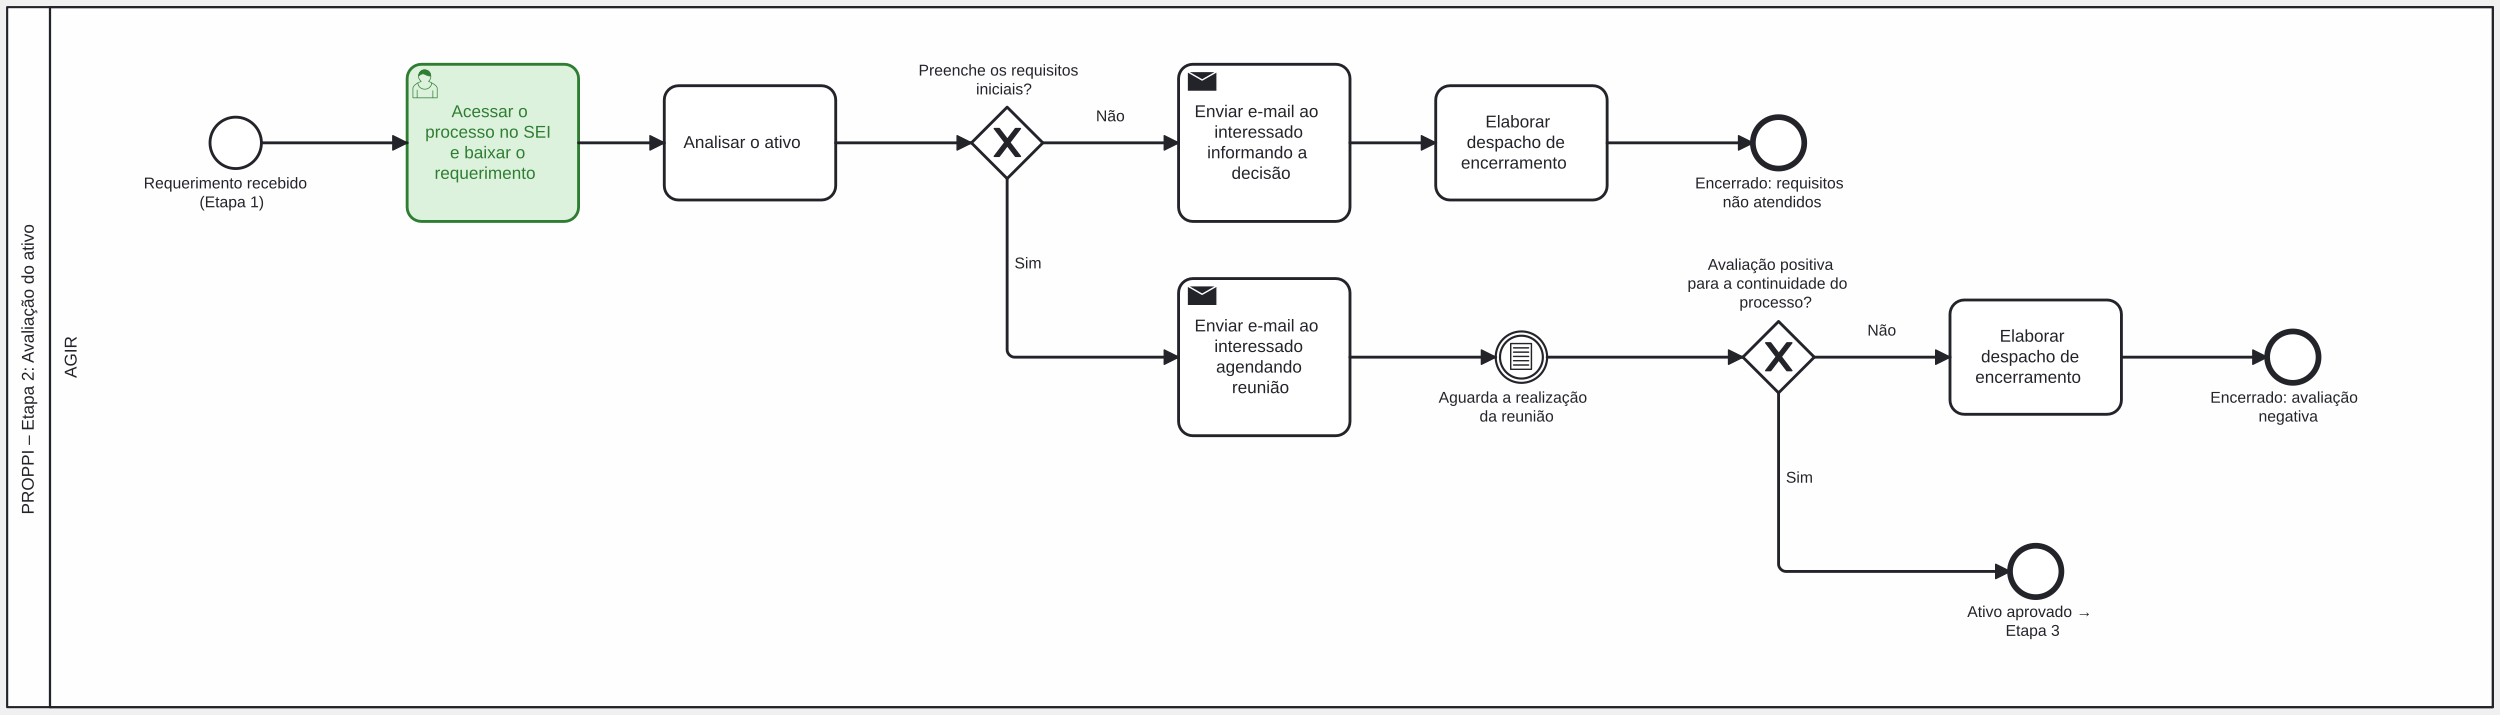
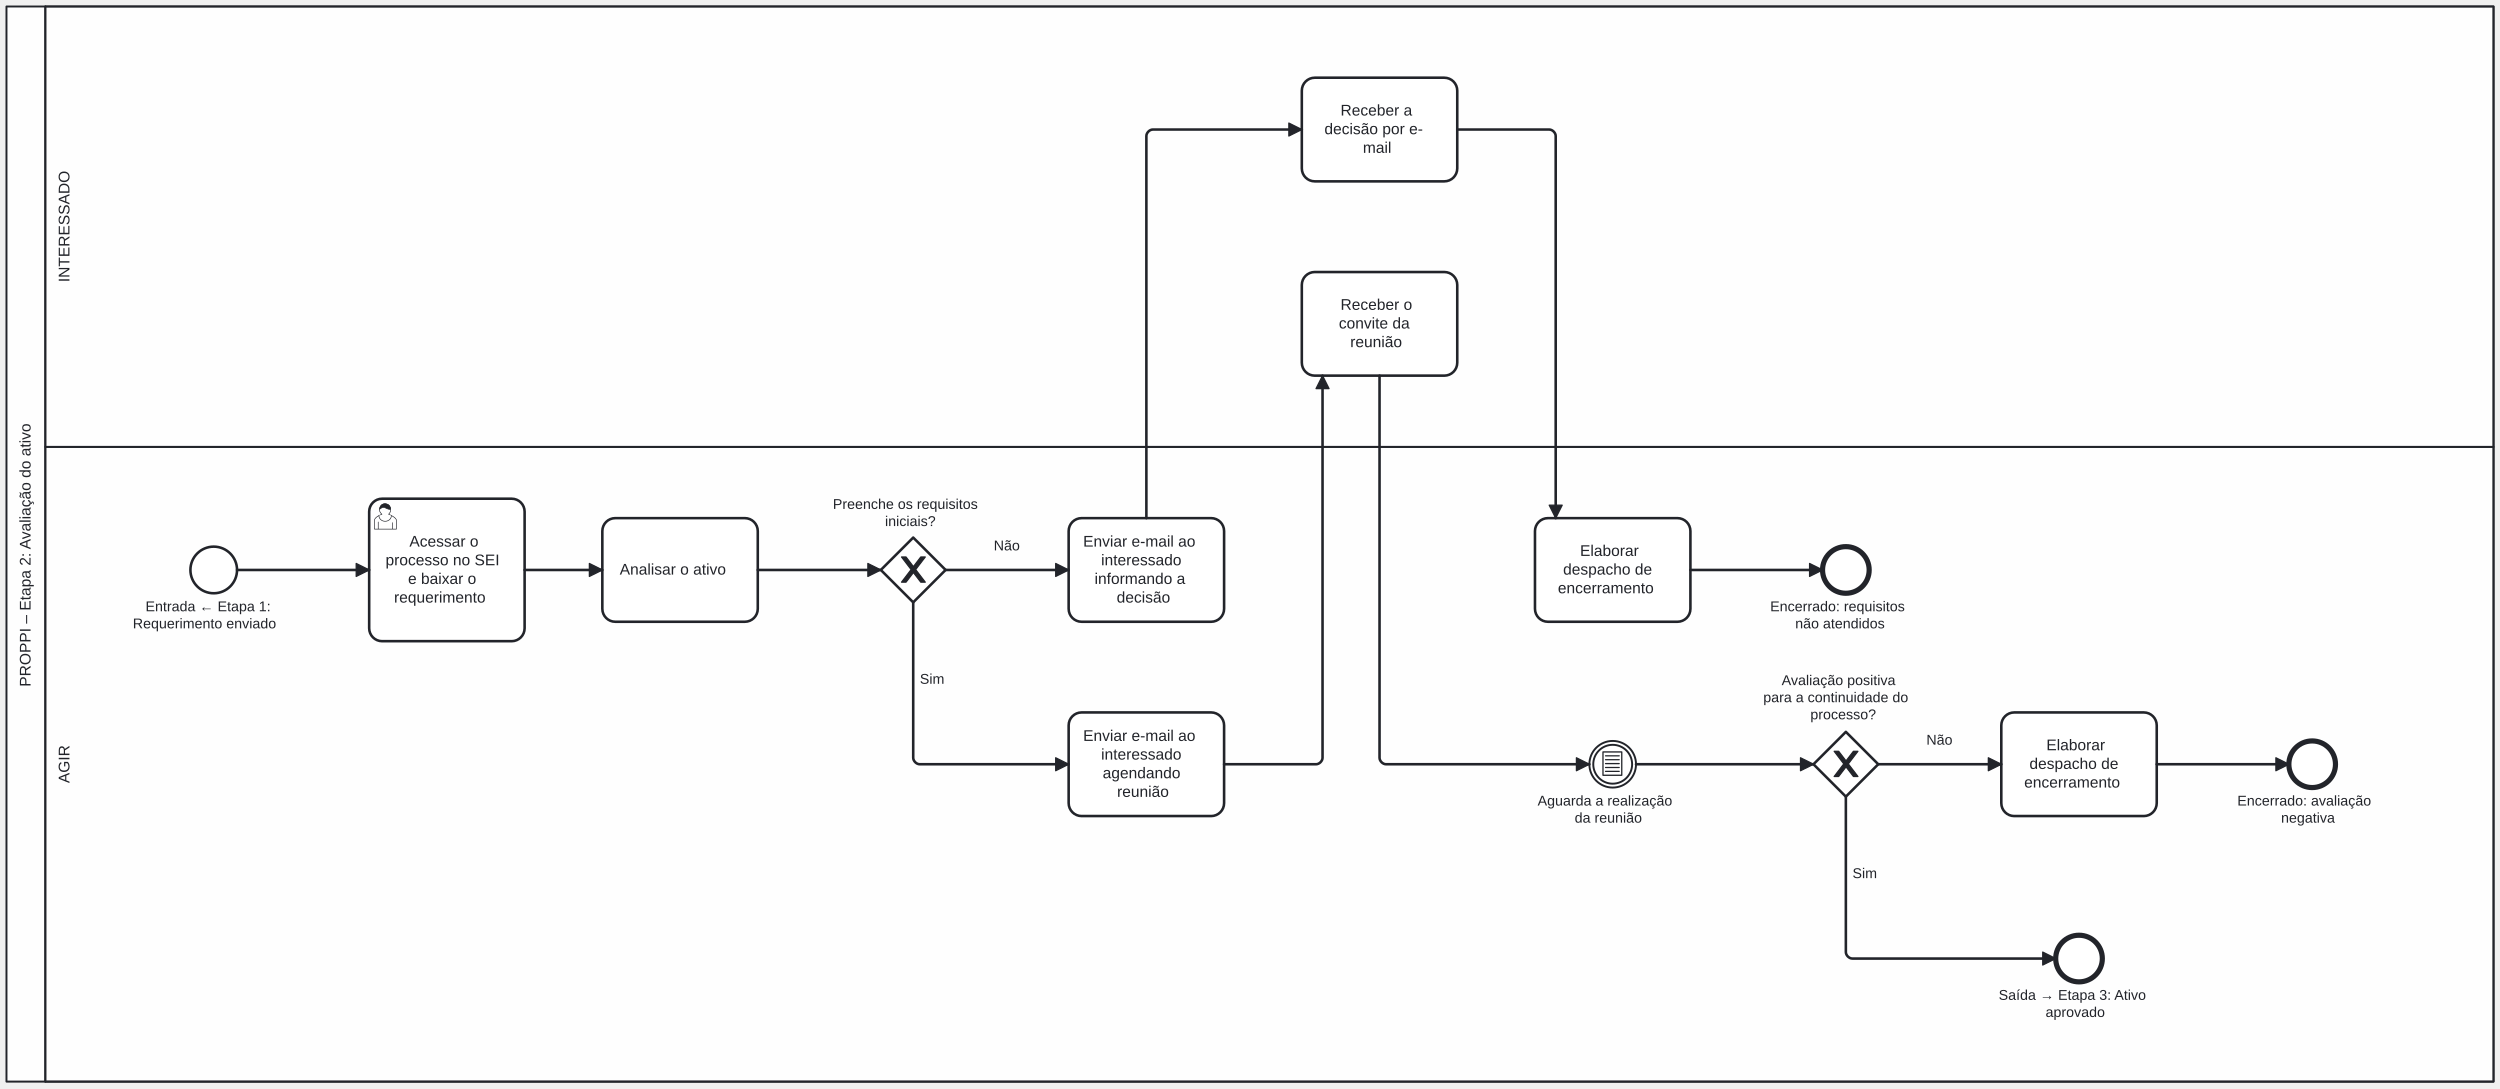
- <svg xmlns="http://www.w3.org/2000/svg" width="1750" height="500" viewBox="-5 -5 1750 500" version="1.1">
+ <svg xmlns="http://www.w3.org/2000/svg" width="1930" height="840" viewBox="-5 -5 1930 840" version="1.1">
  <g class="djs-group">
    <g class="djs-element djs-shape" data-element-id="Pool_PROPPI" transform="matrix(1 0 0 1 0 0)" style="display: block;">
      <g class="djs-visual">
-         <rect x="0" y="0" width="1740" height="490" rx="0" ry="0" style="stroke-linecap: round; stroke-linejoin: round; stroke: rgb(34, 36, 42); stroke-width: 1.5px; fill: white; fill-opacity: 0.95;" />
-         <path style="fill: none; stroke-linecap: round; stroke-linejoin: round; stroke: rgb(34, 36, 42); stroke-width: 1.5px;" d="M30,0L30,490" />
-         <text lineHeight="1.2" class="djs-label" transform="matrix(-1.83697e-16 -1 1 -1.83697e-16 0 490)" style="font-family: Arial, sans-serif; font-size: 12px; font-weight: normal; fill: rgb(34, 36, 42);">
-           <tspan x="134.861" y="18.6">PROPPI – Etapa 2: Avaliação do ativo</tspan>
+         <rect x="0" y="0" width="1920" height="830" rx="0" ry="0" style="stroke-linecap: round; stroke-linejoin: round; stroke: rgb(34, 36, 42); stroke-width: 1.5px; fill: white; fill-opacity: 0.95;" />
+         <path style="fill: none; stroke-linecap: round; stroke-linejoin: round; stroke: rgb(34, 36, 42); stroke-width: 1.5px;" d="M30,0L30,830" />
+         <text lineHeight="1.2" class="djs-label" transform="matrix(-1.83697e-16 -1 1 -1.83697e-16 0 830)" style="font-family: Arial, sans-serif; font-size: 12px; font-weight: normal; fill: rgb(34, 36, 42);">
+           <tspan x="304.861" y="18.6">PROPPI – Etapa 2: Avaliação do ativo</tspan>
        </text>
      </g>
-       <rect class="djs-hit djs-hit-all" x="0" y="0" width="1740" height="490" style="fill: none; stroke-opacity: 0; stroke: white; stroke-width: 15px;" />
+       <rect class="djs-hit djs-hit-all" x="0" y="0" width="1920" height="830" style="fill: none; stroke-opacity: 0; stroke: white; stroke-width: 15px;" />
    </g>
    <g class="djs-children">
      <g class="djs-group">
-         <g class="djs-element djs-shape" data-element-id="L_AGIR" transform="matrix(1 0 0 1 30 0)" style="display: block;">
-           <g class="djs-visual">
-             <rect x="0" y="0" width="1710" height="490" rx="0" ry="0" style="stroke-linecap: round; stroke-linejoin: round; stroke: rgb(34, 36, 42); stroke-width: 1.5px; fill: white; fill-opacity: 0.25;" />
+         <g class="djs-element djs-shape" data-element-id="L_AGIR" transform="matrix(1 0 0 1 30 340)" style="display: block;">
+           <g class="djs-visual">
+             <rect x="0" y="0" width="1890" height="490" rx="0" ry="0" style="stroke-linecap: round; stroke-linejoin: round; stroke: rgb(34, 36, 42); stroke-width: 1.5px; fill: white; fill-opacity: 0.25;" />
            <text lineHeight="1.2" class="djs-label" transform="matrix(-1.83697e-16 -1 1 -1.83697e-16 0 490)" style="font-family: Arial, sans-serif; font-size: 12px; font-weight: normal; fill: rgb(34, 36, 42);">
              <tspan x="230.413" y="18.6">AGIR</tspan>
            </text>
          </g>
-           <rect class="djs-hit djs-hit-all" x="0" y="0" width="1710" height="490" style="fill: none; stroke-opacity: 0; stroke: white; stroke-width: 15px;" />
-         </g>
-       </g>
-       <g class="djs-group">
-         <g class="djs-element djs-shape" data-element-id="a_sei_req" transform="matrix(1 0 0 1 280 40)" style="display: block;">
-           <g class="djs-visual">
-             <rect x="0" y="0" width="120" height="110" rx="10" ry="10" style="stroke-linecap: round; stroke-linejoin: round; stroke: rgb(46, 125, 50); stroke-width: 2px; fill: rgb(220, 242, 220); fill-opacity: 0.95;" />
-             <text lineHeight="1.2" class="djs-label" style="font-family: Arial, sans-serif; font-size: 12px; font-weight: normal; fill: rgb(46, 125, 50);">
+           <rect class="djs-hit djs-hit-all" x="0" y="0" width="1890" height="490" style="fill: none; stroke-opacity: 0; stroke: white; stroke-width: 15px;" />
+         </g>
+       </g>
+       <g class="djs-group">
+         <g class="djs-element djs-shape" data-element-id="L_INT" transform="matrix(1 0 0 1 30 0)" style="display: block;">
+           <g class="djs-visual">
+             <rect x="0" y="0" width="1890" height="340" rx="0" ry="0" style="stroke-linecap: round; stroke-linejoin: round; stroke: rgb(34, 36, 42); stroke-width: 1.5px; fill: white; fill-opacity: 0.25;" />
+             <text lineHeight="1.2" class="djs-label" transform="matrix(-1.83697e-16 -1 1 -1.83697e-16 0 340)" style="font-family: Arial, sans-serif; font-size: 12px; font-weight: normal; fill: rgb(34, 36, 42);">
+               <tspan x="127.15" y="18.6">INTERESSADO</tspan>
+             </text>
+           </g>
+           <rect class="djs-hit djs-hit-all" x="0" y="0" width="1890" height="340" style="fill: none; stroke-opacity: 0; stroke: white; stroke-width: 15px;" />
+         </g>
+       </g>
+       <g class="djs-group">
+         <g class="djs-element djs-shape" data-element-id="a_sei_req" transform="matrix(1 0 0 1 280 380)" style="display: block;">
+           <g class="djs-visual">
+             <rect x="0" y="0" width="120" height="110" rx="10" ry="10" style="stroke-linecap: round; stroke-linejoin: round; stroke: rgb(34, 36, 42); stroke-width: 2px; fill: white; fill-opacity: 0.95;" />
+             <text lineHeight="1.2" class="djs-label" style="font-family: Arial, sans-serif; font-size: 12px; font-weight: normal; fill: rgb(34, 36, 42);">
              <tspan x="31.037" y="37">Acessar o </tspan>
              <tspan x="12.615" y="51.4">processo no SEI </tspan>
              <tspan x="29.977" y="65.8">e baixar o </tspan>
              <tspan x="19.175" y="80.2">requerimento</tspan>
            </text>
-             <path d="m 15,12 c 0.909,-0.845 1.594,-2.049 1.594,-3.385 0,-2.554 -1.805,-4.622 -4.357,-4.622 -2.552,0 -4.288,2.068 -4.288,4.622 0,1.348 0.974,2.562 1.896,3.405 -0.529,0.187 -5.669,2.097 -5.794,4.756 v 6.718 h 17 v -6.718 c 0,-2.298 -5.528,-4.595 -6.051,-4.776 zm -8,6 l 0,5.5 m 11,0 l 0,-5" style="fill: rgb(220, 242, 220); stroke-linecap: round; stroke-linejoin: round; stroke: rgb(46, 125, 50); stroke-width: 0.5px;" />
-             <path d="m 15,12 m 2.162,1.009 c 0,2.447 -2.158,4.431 -4.821,4.431 -2.665,0 -4.822,-1.981 -4.822,-4.431 " style="fill: rgb(220, 242, 220); stroke-linecap: round; stroke-linejoin: round; stroke: rgb(46, 125, 50); stroke-width: 0.5px;" />
-             <path d="m 15,12 m -6.9,-3.80 c 0,0 2.251,-2.358 4.274,-1.177 2.024,1.181 4.221,1.537 4.124,0.965 -0.098,-0.57 -0.117,-3.791 -4.191,-4.136 -3.575,0.001 -4.208,3.367 -4.207,4.348 z" style="fill: rgb(46, 125, 50); stroke-linecap: round; stroke-linejoin: round; stroke: rgb(46, 125, 50); stroke-width: 0.5px;" />
+             <path d="m 15,12 c 0.909,-0.845 1.594,-2.049 1.594,-3.385 0,-2.554 -1.805,-4.622 -4.357,-4.622 -2.552,0 -4.288,2.068 -4.288,4.622 0,1.348 0.974,2.562 1.896,3.405 -0.529,0.187 -5.669,2.097 -5.794,4.756 v 6.718 h 17 v -6.718 c 0,-2.298 -5.528,-4.595 -6.051,-4.776 zm -8,6 l 0,5.5 m 11,0 l 0,-5" style="fill: white; stroke-linecap: round; stroke-linejoin: round; stroke: rgb(34, 36, 42); stroke-width: 0.5px;" />
+             <path d="m 15,12 m 2.162,1.009 c 0,2.447 -2.158,4.431 -4.821,4.431 -2.665,0 -4.822,-1.981 -4.822,-4.431 " style="fill: white; stroke-linecap: round; stroke-linejoin: round; stroke: rgb(34, 36, 42); stroke-width: 0.5px;" />
+             <path d="m 15,12 m -6.9,-3.80 c 0,0 2.251,-2.358 4.274,-1.177 2.024,1.181 4.221,1.537 4.124,0.965 -0.098,-0.57 -0.117,-3.791 -4.191,-4.136 -3.575,0.001 -4.208,3.367 -4.207,4.348 z" style="fill: rgb(34, 36, 42); stroke-linecap: round; stroke-linejoin: round; stroke: rgb(34, 36, 42); stroke-width: 0.5px;" />
          </g>
          <rect class="djs-hit djs-hit-all" x="0" y="0" width="120" height="110" style="fill: none; stroke-opacity: 0; stroke: white; stroke-width: 15px;" />
        </g>
      </g>
      <g class="djs-group">
-         <g class="djs-element djs-shape" data-element-id="a_analisar_ativo" transform="matrix(1 0 0 1 460 55)" style="display: block;">
+         <g class="djs-element djs-shape" data-element-id="a_analisar_ativo" transform="matrix(1 0 0 1 460 395)" style="display: block;">
          <g class="djs-visual">
            <rect x="0" y="0" width="120" height="80" rx="10" ry="10" style="stroke-linecap: round; stroke-linejoin: round; stroke: rgb(34, 36, 42); stroke-width: 2px; fill: white; fill-opacity: 0.95;" />
            <text lineHeight="1.2" class="djs-label" style="font-family: Arial, sans-serif; font-size: 12px; font-weight: normal; fill: rgb(34, 36, 42);">
              <tspan x="13.409" y="43.6">Analisar o ativo</tspan>
            </text>
          </g>
          <rect class="djs-hit djs-hit-all" x="0" y="0" width="120" height="80" style="fill: none; stroke-opacity: 0; stroke: white; stroke-width: 15px;" />
        </g>
      </g>
      <g class="djs-group">
-         <g class="djs-element djs-shape" data-element-id="a_gw_requisitos" transform="matrix(1 0 0 1 675 70)" style="display: block;">
+         <g class="djs-element djs-shape" data-element-id="a_gw_requisitos" transform="matrix(1 0 0 1 675 410)" style="display: block;">
          <g class="djs-visual">
            <polygon points="25,0 50,25 25,50 0,25" style="stroke-linecap: round; stroke-linejoin: round; stroke: rgb(34, 36, 42); stroke-width: 2px; fill: white; fill-opacity: 0.95;" />
            <path d="m 16,15 7.429,9.714 -7.429,9.714 3.429,0 5.714,-7.464 5.714,7.464 3.429,0 -7.429,-9.714 7.429,-9.714 -3.429,0 -5.714,7.464 -5.714,-7.464 -3.429,0 z" style="fill: rgb(34, 36, 42); stroke-linecap: round; stroke-linejoin: round; stroke: rgb(34, 36, 42); stroke-width: 1px;" />
          </g>
          <rect class="djs-hit djs-hit-all" x="0" y="0" width="50" height="50" style="fill: none; stroke-opacity: 0; stroke: white; stroke-width: 15px;" />
        </g>
      </g>
      <g class="djs-group">
-         <g class="djs-element djs-shape" data-element-id="a_gw_requisitos_label" transform="matrix(1 0 0 1 635 38)" style="display: block;">
+         <g class="djs-element djs-shape" data-element-id="a_gw_requisitos_label" transform="matrix(1 0 0 1 635 378)" style="display: block;">
          <g class="djs-visual">
            <text lineHeight="1.2" class="djs-label" style="font-family: Arial, sans-serif; font-size: 11px; font-weight: normal; fill: rgb(34, 36, 42);">
              <tspan x="2.956" y="9.9">Preenche os requisitos </tspan>
              <tspan x="43.223" y="23.1">iniciais?</tspan>
            </text>
          </g>
          <rect class="djs-hit djs-hit-all" x="0" y="0" width="130" height="27" style="fill: none; stroke-opacity: 0; stroke: white; stroke-width: 15px;" />
        </g>
      </g>
      <g class="djs-group">
-         <g class="djs-element djs-shape" data-element-id="a_email_decisao" transform="matrix(1 0 0 1 820 40)" style="display: block;">
-           <g class="djs-visual">
-             <rect x="0" y="0" width="120" height="110" rx="10" ry="10" style="stroke-linecap: round; stroke-linejoin: round; stroke: rgb(34, 36, 42); stroke-width: 2px; fill: white; fill-opacity: 0.95;" />
-             <text lineHeight="1.2" class="djs-label" style="font-family: Arial, sans-serif; font-size: 12px; font-weight: normal; fill: rgb(34, 36, 42);">
-               <tspan x="11.171" y="37">Enviar e-mail ao </tspan>
-               <tspan x="25.052" y="51.4">interessado </tspan>
-               <tspan x="19.998" y="65.8">informando a </tspan>
-               <tspan x="37.061" y="80.2">decisão</tspan>
-             </text>
-             <path d="m 5.985,4.998 l 0,14 l 21,0 l 0,-14 z l 10.5,6 l 10.5,-6" style="fill: rgb(34, 36, 42); stroke-linecap: round; stroke-linejoin: round; stroke: white; stroke-width: 1px;" />
-           </g>
-           <rect class="djs-hit djs-hit-all" x="0" y="0" width="120" height="110" style="fill: none; stroke-opacity: 0; stroke: white; stroke-width: 15px;" />
-         </g>
-       </g>
-       <g class="djs-group">
-         <g class="djs-element djs-shape" data-element-id="a_desp_enc_req" transform="matrix(1 0 0 1 1000 55)" style="display: block;">
+         <g class="djs-element djs-shape" data-element-id="a_email_decisao" transform="matrix(1 0 0 1 820 395)" style="display: block;">
+           <g class="djs-visual">
+             <rect x="0" y="0" width="120" height="80" rx="10" ry="10" style="stroke-linecap: round; stroke-linejoin: round; stroke: rgb(34, 36, 42); stroke-width: 2px; fill: white; fill-opacity: 0.95;" />
+             <text lineHeight="1.2" class="djs-label" style="font-family: Arial, sans-serif; font-size: 12px; font-weight: normal; fill: rgb(34, 36, 42);">
+               <tspan x="11.171" y="22">Enviar e-mail ao </tspan>
+               <tspan x="25.052" y="36.4">interessado </tspan>
+               <tspan x="19.998" y="50.8">informando a </tspan>
+               <tspan x="37.061" y="65.2">decisão</tspan>
+             </text>
+           </g>
+           <rect class="djs-hit djs-hit-all" x="0" y="0" width="120" height="80" style="fill: none; stroke-opacity: 0; stroke: white; stroke-width: 15px;" />
+         </g>
+       </g>
+       <g class="djs-group">
+         <g class="djs-element djs-shape" data-element-id="i_receber_decisao" transform="matrix(1 0 0 1 1000 55)" style="display: block;">
+           <g class="djs-visual">
+             <rect x="0" y="0" width="120" height="80" rx="10" ry="10" style="stroke-linecap: round; stroke-linejoin: round; stroke: rgb(34, 36, 42); stroke-width: 2px; fill: white; fill-opacity: 0.95;" />
+             <text lineHeight="1.2" class="djs-label" style="font-family: Arial, sans-serif; font-size: 12px; font-weight: normal; fill: rgb(34, 36, 42);">
+               <tspan x="29.868" y="29.2">Receber a </tspan>
+               <tspan x="17.443" y="43.6">decisão por e-</tspan>
+               <tspan x="47.145" y="58">mail</tspan>
+             </text>
+           </g>
+           <rect class="djs-hit djs-hit-all" x="0" y="0" width="120" height="80" style="fill: none; stroke-opacity: 0; stroke: white; stroke-width: 15px;" />
+         </g>
+       </g>
+       <g class="djs-group">
+         <g class="djs-element djs-shape" data-element-id="a_desp_enc_req" transform="matrix(1 0 0 1 1180 395)" style="display: block;">
          <g class="djs-visual">
            <rect x="0" y="0" width="120" height="80" rx="10" ry="10" style="stroke-linecap: round; stroke-linejoin: round; stroke: rgb(34, 36, 42); stroke-width: 2px; fill: white; fill-opacity: 0.95;" />
            <text lineHeight="1.2" class="djs-label" style="font-family: Arial, sans-serif; font-size: 12px; font-weight: normal; fill: rgb(34, 36, 42);">
              <tspan x="34.775" y="29.2">Elaborar </tspan>
              <tspan x="21.709" y="43.6">despacho de </tspan>
              <tspan x="17.648" y="58">encerramento</tspan>
            </text>
          </g>
          <rect class="djs-hit djs-hit-all" x="0" y="0" width="120" height="80" style="fill: none; stroke-opacity: 0; stroke: white; stroke-width: 15px;" />
        </g>
      </g>
      <g class="djs-group">
-         <g class="djs-element djs-shape" data-element-id="a_fim_req" transform="matrix(1 0 0 1 1222 77)" style="display: block;">
+         <g class="djs-element djs-shape" data-element-id="a_fim_req" transform="matrix(1 0 0 1 1402 417)" style="display: block;">
          <g class="djs-visual">
            <circle cx="18" cy="18" r="18" style="stroke-linecap: round; stroke-linejoin: round; stroke: rgb(34, 36, 42); stroke-width: 4px; fill: white; fill-opacity: 0.95;" />
          </g>
          <rect class="djs-hit djs-hit-all" x="0" y="0" width="36" height="36" style="fill: none; stroke-opacity: 0; stroke: white; stroke-width: 15px;" />
        </g>
      </g>
      <g class="djs-group">
-         <g class="djs-element djs-shape" data-element-id="a_fim_req_label" transform="matrix(1 0 0 1 1175 117)" style="display: block;">
+         <g class="djs-element djs-shape" data-element-id="a_fim_req_label" transform="matrix(1 0 0 1 1355 457)" style="display: block;">
          <g class="djs-visual">
            <text lineHeight="1.2" class="djs-label" style="font-family: Arial, sans-serif; font-size: 11px; font-weight: normal; fill: rgb(34, 36, 42);">
              <tspan x="6.568" y="9.9">Encerrado: requisitos </tspan>
              <tspan x="25.893" y="23.1">não atendidos</tspan>
            </text>
          </g>
          <rect class="djs-hit djs-hit-all" x="0" y="0" width="130" height="27" style="fill: none; stroke-opacity: 0; stroke: white; stroke-width: 15px;" />
        </g>
      </g>
      <g class="djs-group">
-         <g class="djs-element djs-shape" data-element-id="a_email_reuniao" transform="matrix(1 0 0 1 820 190)" style="display: block;">
-           <g class="djs-visual">
-             <rect x="0" y="0" width="120" height="110" rx="10" ry="10" style="stroke-linecap: round; stroke-linejoin: round; stroke: rgb(34, 36, 42); stroke-width: 2px; fill: white; fill-opacity: 0.95;" />
-             <text lineHeight="1.2" class="djs-label" style="font-family: Arial, sans-serif; font-size: 12px; font-weight: normal; fill: rgb(34, 36, 42);">
-               <tspan x="11.171" y="37">Enviar e-mail ao</tspan>
-               <tspan x="25.052" y="51.4">interessado </tspan>
-               <tspan x="26.253" y="65.8">agendando </tspan>
-               <tspan x="37.354" y="80.2">reunião</tspan>
-             </text>
-             <path d="m 5.985,4.998 l 0,14 l 21,0 l 0,-14 z l 10.5,6 l 10.5,-6" style="fill: rgb(34, 36, 42); stroke-linecap: round; stroke-linejoin: round; stroke: white; stroke-width: 1px;" />
-           </g>
-           <rect class="djs-hit djs-hit-all" x="0" y="0" width="120" height="110" style="fill: none; stroke-opacity: 0; stroke: white; stroke-width: 15px;" />
-         </g>
-       </g>
-       <g class="djs-group">
-         <g class="djs-element djs-shape" data-element-id="a_aguarda_reuniao" transform="matrix(1 0 0 1 1042 227)" style="display: block;">
+         <g class="djs-element djs-shape" data-element-id="a_email_reuniao" transform="matrix(1 0 0 1 820 545)" style="display: block;">
+           <g class="djs-visual">
+             <rect x="0" y="0" width="120" height="80" rx="10" ry="10" style="stroke-linecap: round; stroke-linejoin: round; stroke: rgb(34, 36, 42); stroke-width: 2px; fill: white; fill-opacity: 0.95;" />
+             <text lineHeight="1.2" class="djs-label" style="font-family: Arial, sans-serif; font-size: 12px; font-weight: normal; fill: rgb(34, 36, 42);">
+               <tspan x="11.171" y="22">Enviar e-mail ao</tspan>
+               <tspan x="25.052" y="36.4">interessado </tspan>
+               <tspan x="26.253" y="50.8">agendando </tspan>
+               <tspan x="37.354" y="65.2">reunião</tspan>
+             </text>
+           </g>
+           <rect class="djs-hit djs-hit-all" x="0" y="0" width="120" height="80" style="fill: none; stroke-opacity: 0; stroke: white; stroke-width: 15px;" />
+         </g>
+       </g>
+       <g class="djs-group">
+         <g class="djs-element djs-shape" data-element-id="i_receber_convite" transform="matrix(1 0 0 1 1000 205)" style="display: block;">
+           <g class="djs-visual">
+             <rect x="0" y="0" width="120" height="80" rx="10" ry="10" style="stroke-linecap: round; stroke-linejoin: round; stroke: rgb(34, 36, 42); stroke-width: 2px; fill: white; fill-opacity: 0.95;" />
+             <text lineHeight="1.2" class="djs-label" style="font-family: Arial, sans-serif; font-size: 12px; font-weight: normal; fill: rgb(34, 36, 42);">
+               <tspan x="29.874" y="29.2">Receber o </tspan>
+               <tspan x="28.573" y="43.6">convite da </tspan>
+               <tspan x="37.354" y="58">reunião</tspan>
+             </text>
+           </g>
+           <rect class="djs-hit djs-hit-all" x="0" y="0" width="120" height="80" style="fill: none; stroke-opacity: 0; stroke: white; stroke-width: 15px;" />
+         </g>
+       </g>
+       <g class="djs-group">
+         <g class="djs-element djs-shape" data-element-id="a_aguarda_reuniao" transform="matrix(1 0 0 1 1222 567)" style="display: block;">
          <g class="djs-visual">
            <circle cx="18" cy="18" r="18" style="stroke-linecap: round; stroke-linejoin: round; stroke: rgb(34, 36, 42); stroke-width: 1.5px; fill: white; fill-opacity: 0.95;" />
            <circle cx="18" cy="18" r="15" style="stroke-linecap: round; stroke-linejoin: round; stroke: rgb(34, 36, 42); stroke-width: 1.5px; fill: none;" />
            <path d="M 10.5,8.5 l 14.5,0 l 0,18 l -14.5,0 Z M 12.5,11.5 l 10.5,0 M 12.5,14.5 l 10.5,0 M 12.5,17.5 l 10.5,0 M 12.5,20.5 l 10.5,0 M 12.5,23.5 l 10.5,0 M 12.5,26.5 l 10.5,0 " style="fill: white; stroke-linecap: round; stroke-linejoin: round; stroke: rgb(34, 36, 42); stroke-width: 1px;" />
          </g>
          <rect class="djs-hit djs-hit-all" x="0" y="0" width="36" height="36" style="fill: none; stroke-opacity: 0; stroke: white; stroke-width: 15px;" />
        </g>
      </g>
      <g class="djs-group">
-         <g class="djs-element djs-shape" data-element-id="a_aguarda_reuniao_label" transform="matrix(1 0 0 1 995 267)" style="display: block;">
+         <g class="djs-element djs-shape" data-element-id="a_aguarda_reuniao_label" transform="matrix(1 0 0 1 1175 607)" style="display: block;">
          <g class="djs-visual">
            <text lineHeight="1.2" class="djs-label" style="font-family: Arial, sans-serif; font-size: 11px; font-weight: normal; fill: rgb(34, 36, 42);">
              <tspan x="7.03" y="9.9">Aguarda a realização </tspan>
              <tspan x="35.631" y="23.1">da reunião</tspan>
            </text>
          </g>
          <rect class="djs-hit djs-hit-all" x="0" y="0" width="130" height="27" style="fill: none; stroke-opacity: 0; stroke: white; stroke-width: 15px;" />
        </g>
      </g>
      <g class="djs-group">
-         <g class="djs-element djs-shape" data-element-id="a_gw_avaliacao" transform="matrix(1 0 0 1 1215 220)" style="display: block;">
+         <g class="djs-element djs-shape" data-element-id="a_gw_avaliacao" transform="matrix(1 0 0 1 1395 560)" style="display: block;">
          <g class="djs-visual">
            <polygon points="25,0 50,25 25,50 0,25" style="stroke-linecap: round; stroke-linejoin: round; stroke: rgb(34, 36, 42); stroke-width: 2px; fill: white; fill-opacity: 0.95;" />
            <path d="m 16,15 7.429,9.714 -7.429,9.714 3.429,0 5.714,-7.464 5.714,7.464 3.429,0 -7.429,-9.714 7.429,-9.714 -3.429,0 -5.714,7.464 -5.714,-7.464 -3.429,0 z" style="fill: rgb(34, 36, 42); stroke-linecap: round; stroke-linejoin: round; stroke: rgb(34, 36, 42); stroke-width: 1px;" />
          </g>
          <rect class="djs-hit djs-hit-all" x="0" y="0" width="50" height="50" style="fill: none; stroke-opacity: 0; stroke: white; stroke-width: 15px;" />
        </g>
      </g>
      <g class="djs-group">
-         <g class="djs-element djs-shape" data-element-id="a_gw_avaliacao_label" transform="matrix(1 0 0 1 1175 174)" style="display: block;">
+         <g class="djs-element djs-shape" data-element-id="a_gw_avaliacao_label" transform="matrix(1 0 0 1 1355 514)" style="display: block;">
          <g class="djs-visual">
            <text lineHeight="1.2" class="djs-label" style="font-family: Arial, sans-serif; font-size: 11px; font-weight: normal; fill: rgb(34, 36, 42);">
              <tspan x="15.441" y="9.9">Avaliação positiva </tspan>
              <tspan x="1.24" y="23.1">para a continuidade do</tspan>
              <tspan x="37.581" y="36.3">processo?</tspan>
            </text>
          </g>
          <rect class="djs-hit djs-hit-all" x="0" y="0" width="130" height="40" style="fill: none; stroke-opacity: 0; stroke: white; stroke-width: 15px;" />
        </g>
      </g>
      <g class="djs-group">
-         <g class="djs-element djs-shape" data-element-id="a_desp_enc_aval" transform="matrix(1 0 0 1 1360 205)" style="display: block;">
+         <g class="djs-element djs-shape" data-element-id="a_desp_enc_aval" transform="matrix(1 0 0 1 1540 545)" style="display: block;">
          <g class="djs-visual">
            <rect x="0" y="0" width="120" height="80" rx="10" ry="10" style="stroke-linecap: round; stroke-linejoin: round; stroke: rgb(34, 36, 42); stroke-width: 2px; fill: white; fill-opacity: 0.95;" />
            <text lineHeight="1.2" class="djs-label" style="font-family: Arial, sans-serif; font-size: 12px; font-weight: normal; fill: rgb(34, 36, 42);">
              <tspan x="34.775" y="29.2">Elaborar </tspan>
              <tspan x="21.709" y="43.6">despacho de </tspan>
              <tspan x="17.648" y="58">encerramento</tspan>
            </text>
          </g>
          <rect class="djs-hit djs-hit-all" x="0" y="0" width="120" height="80" style="fill: none; stroke-opacity: 0; stroke: white; stroke-width: 15px;" />
        </g>
      </g>
      <g class="djs-group">
-         <g class="djs-element djs-shape" data-element-id="a_fim_aval" transform="matrix(1 0 0 1 1582 227)" style="display: block;">
+         <g class="djs-element djs-shape" data-element-id="a_fim_aval" transform="matrix(1 0 0 1 1762 567)" style="display: block;">
          <g class="djs-visual">
            <circle cx="18" cy="18" r="18" style="stroke-linecap: round; stroke-linejoin: round; stroke: rgb(34, 36, 42); stroke-width: 4px; fill: white; fill-opacity: 0.95;" />
          </g>
          <rect class="djs-hit djs-hit-all" x="0" y="0" width="36" height="36" style="fill: none; stroke-opacity: 0; stroke: white; stroke-width: 15px;" />
        </g>
      </g>
      <g class="djs-group">
-         <g class="djs-element djs-shape" data-element-id="a_fim_aval_label" transform="matrix(1 0 0 1 1535 267)" style="display: block;">
+         <g class="djs-element djs-shape" data-element-id="a_fim_aval_label" transform="matrix(1 0 0 1 1715 607)" style="display: block;">
          <g class="djs-visual">
            <text lineHeight="1.2" class="djs-label" style="font-family: Arial, sans-serif; font-size: 11px; font-weight: normal; fill: rgb(34, 36, 42);">
              <tspan x="7.196" y="9.9">Encerrado: avaliação </tspan>
              <tspan x="40.959" y="23.1">negativa</tspan>
            </text>
          </g>
          <rect class="djs-hit djs-hit-all" x="0" y="0" width="130" height="27" style="fill: none; stroke-opacity: 0; stroke: white; stroke-width: 15px;" />
        </g>
      </g>
      <g class="djs-group">
-         <g class="djs-element djs-shape" data-element-id="e2_ini" transform="matrix(1 0 0 1 142 77)" style="display: block;">
+         <g class="djs-element djs-shape" data-element-id="e2_ini" transform="matrix(1 0 0 1 142 417)" style="display: block;">
          <g class="djs-visual">
            <circle cx="18" cy="18" r="18" style="stroke-linecap: round; stroke-linejoin: round; stroke: rgb(34, 36, 42); stroke-width: 2px; fill: white; fill-opacity: 0.95;" />
          </g>
          <rect class="djs-hit djs-hit-all" x="0" y="0" width="36" height="36" style="fill: none; stroke-opacity: 0; stroke: white; stroke-width: 15px;" />
        </g>
      </g>
      <g class="djs-group">
-         <g class="djs-element djs-shape" data-element-id="e2_ini_label" transform="matrix(1 0 0 1 95 117)" style="display: block;">
-           <g class="djs-visual">
-             <text lineHeight="1.2" class="djs-label" style="font-family: Arial, sans-serif; font-size: 11px; font-weight: normal; fill: rgb(34, 36, 42);">
-               <tspan x="0.587" y="9.9">Requerimento recebido </tspan>
-               <tspan x="39.597" y="23.1">(Etapa 1)</tspan>
+         <g class="djs-element djs-shape" data-element-id="e2_ini_label" transform="matrix(1 0 0 1 95 457)" style="display: block;">
+           <g class="djs-visual">
+             <text lineHeight="1.2" class="djs-label" style="font-family: Arial, sans-serif; font-size: 11px; font-weight: normal; fill: rgb(34, 36, 42);">
+               <tspan x="12.32" y="9.9">Entrada ← Etapa 1: </tspan>
+               <tspan x="2.515" y="23.1">Requerimento enviado</tspan>
            </text>
          </g>
          <rect class="djs-hit djs-hit-all" x="0" y="0" width="130" height="27" style="fill: none; stroke-opacity: 0; stroke: white; stroke-width: 15px;" />
        </g>
      </g>
      <g class="djs-group">
-         <g class="djs-element djs-shape" data-element-id="e2_fim" transform="matrix(1 0 0 1 1402 377)" style="display: block;">
+         <g class="djs-element djs-shape" data-element-id="e2_fim" transform="matrix(1 0 0 1 1582 717)" style="display: block;">
          <g class="djs-visual">
            <circle cx="18" cy="18" r="18" style="stroke-linecap: round; stroke-linejoin: round; stroke: rgb(34, 36, 42); stroke-width: 4px; fill: white; fill-opacity: 0.95;" />
          </g>
          <rect class="djs-hit djs-hit-all" x="0" y="0" width="36" height="36" style="fill: none; stroke-opacity: 0; stroke: white; stroke-width: 15px;" />
        </g>
      </g>
      <g class="djs-group">
-         <g class="djs-element djs-shape" data-element-id="e2_fim_label" transform="matrix(1 0 0 1 1355 417)" style="display: block;">
-           <g class="djs-visual">
-             <text lineHeight="1.2" class="djs-label" style="font-family: Arial, sans-serif; font-size: 11px; font-weight: normal; fill: rgb(34, 36, 42);">
-               <tspan x="17.076" y="9.9">Ativo aprovado → </tspan>
-               <tspan x="43.889" y="23.1">Etapa 3</tspan>
+         <g class="djs-element djs-shape" data-element-id="e2_fim_label" transform="matrix(1 0 0 1 1535 757)" style="display: block;">
+           <g class="djs-visual">
+             <text lineHeight="1.2" class="djs-label" style="font-family: Arial, sans-serif; font-size: 11px; font-weight: normal; fill: rgb(34, 36, 42);">
+               <tspan x="2.961" y="9.9">Saída → Etapa 3: Ativo</tspan>
+               <tspan x="39.152" y="23.1">aprovado</tspan>
            </text>
          </g>
          <rect class="djs-hit djs-hit-all" x="0" y="0" width="130" height="27" style="fill: none; stroke-opacity: 0; stroke: white; stroke-width: 15px;" />
        </g>
      </g>
      <g class="djs-group">
        <g class="djs-element djs-connection" data-element-id="Etapa2_Avaliacao_f1" style="display: block;">
          <g class="djs-visual">
            <defs>
              <marker id="marker-1" viewBox="0 0 20 20" refX="11" refY="10" markerWidth="10" markerHeight="10" orient="auto">
                <path d="M 1 5 L 11 10 L 1 15 Z" style="stroke-linecap: round; stroke-linejoin: round; stroke: rgb(34, 36, 42); stroke-width: 1px; fill: rgb(34, 36, 42);" />
              </marker>
            </defs>
-             <path data-corner-radius="5" style="fill: none; stroke-linecap: round; stroke-linejoin: round; stroke: rgb(34, 36, 42); stroke-width: 2px; marker-end: url('#marker-1');" d="M400,95L460,95" />
-           </g>
-           <path d="M400,95L460,95" class="djs-hit djs-hit-stroke" style="fill: none; stroke-opacity: 0; stroke: white; stroke-width: 15px;" />
+             <path data-corner-radius="5" style="fill: none; stroke-linecap: round; stroke-linejoin: round; stroke: rgb(34, 36, 42); stroke-width: 2px; marker-end: url('#marker-1');" d="M400,435L460,435" />
+           </g>
+           <path d="M400,435L460,435" class="djs-hit djs-hit-stroke" style="fill: none; stroke-opacity: 0; stroke: white; stroke-width: 15px;" />
        </g>
      </g>
      <g class="djs-group">
        <g class="djs-element djs-connection" data-element-id="Etapa2_Avaliacao_f2" style="display: block;">
          <g class="djs-visual">
            <defs>
              <marker id="marker-2" viewBox="0 0 20 20" refX="11" refY="10" markerWidth="10" markerHeight="10" orient="auto">
                <path d="M 1 5 L 11 10 L 1 15 Z" style="stroke-linecap: round; stroke-linejoin: round; stroke: rgb(34, 36, 42); stroke-width: 1px; fill: rgb(34, 36, 42);" />
              </marker>
            </defs>
-             <path data-corner-radius="5" style="fill: none; stroke-linecap: round; stroke-linejoin: round; stroke: rgb(34, 36, 42); stroke-width: 2px; marker-end: url('#marker-2');" d="M580,95L675,95" />
-           </g>
-           <path d="M580,95L675,95" class="djs-hit djs-hit-stroke" style="fill: none; stroke-opacity: 0; stroke: white; stroke-width: 15px;" />
+             <path data-corner-radius="5" style="fill: none; stroke-linecap: round; stroke-linejoin: round; stroke: rgb(34, 36, 42); stroke-width: 2px; marker-end: url('#marker-2');" d="M580,435L675,435" />
+           </g>
+           <path d="M580,435L675,435" class="djs-hit djs-hit-stroke" style="fill: none; stroke-opacity: 0; stroke: white; stroke-width: 15px;" />
        </g>
      </g>
      <g class="djs-group">
        <g class="djs-element djs-connection" data-element-id="Etapa2_Avaliacao_f3" style="display: block;">
          <g class="djs-visual">
            <defs>
              <marker id="marker-3" viewBox="0 0 20 20" refX="11" refY="10" markerWidth="10" markerHeight="10" orient="auto">
                <path d="M 1 5 L 11 10 L 1 15 Z" style="stroke-linecap: round; stroke-linejoin: round; stroke: rgb(34, 36, 42); stroke-width: 1px; fill: rgb(34, 36, 42);" />
              </marker>
            </defs>
-             <path data-corner-radius="5" style="fill: none; stroke-linecap: round; stroke-linejoin: round; stroke: rgb(34, 36, 42); stroke-width: 2px; marker-end: url('#marker-3');" d="M700,120L700,240C700,242.5,702.5,245,705,245L820,245" />
-           </g>
-           <path d="M700,120L700,245L820,245" class="djs-hit djs-hit-stroke" style="fill: none; stroke-opacity: 0; stroke: white; stroke-width: 15px;" />
-         </g>
-       </g>
-       <g class="djs-group">
-         <g class="djs-element djs-shape" data-element-id="Etapa2_Avaliacao_f3_label" transform="matrix(1 0 0 1 705 173)" style="display: block;">
+             <path data-corner-radius="5" style="fill: none; stroke-linecap: round; stroke-linejoin: round; stroke: rgb(34, 36, 42); stroke-width: 2px; marker-end: url('#marker-3');" d="M700,460L700,580C700,582.5,702.5,585,705,585L820,585" />
+           </g>
+           <path d="M700,460L700,585L820,585" class="djs-hit djs-hit-stroke" style="fill: none; stroke-opacity: 0; stroke: white; stroke-width: 15px;" />
+         </g>
+       </g>
+       <g class="djs-group">
+         <g class="djs-element djs-shape" data-element-id="Etapa2_Avaliacao_f3_label" transform="matrix(1 0 0 1 705 513)" style="display: block;">
          <g class="djs-visual">
            <text lineHeight="1.2" class="djs-label" style="font-family: Arial, sans-serif; font-size: 11px; font-weight: normal; fill: rgb(34, 36, 42);">
              <tspan x="0.123" y="9.9">Sim</tspan>
            </text>
          </g>
          <rect class="djs-hit djs-hit-all" x="0" y="0" width="21" height="14" style="fill: none; stroke-opacity: 0; stroke: white; stroke-width: 15px;" />
        </g>
      </g>
      <g class="djs-group">
        <g class="djs-element djs-connection" data-element-id="Etapa2_Avaliacao_f4" style="display: block;">
          <g class="djs-visual">
            <defs>
              <marker id="marker-4" viewBox="0 0 20 20" refX="11" refY="10" markerWidth="10" markerHeight="10" orient="auto">
                <path d="M 1 5 L 11 10 L 1 15 Z" style="stroke-linecap: round; stroke-linejoin: round; stroke: rgb(34, 36, 42); stroke-width: 1px; fill: rgb(34, 36, 42);" />
              </marker>
            </defs>
-             <path data-corner-radius="5" style="fill: none; stroke-linecap: round; stroke-linejoin: round; stroke: rgb(34, 36, 42); stroke-width: 2px; marker-end: url('#marker-4');" d="M725,95L820,95" />
-           </g>
-           <path d="M725,95L820,95" class="djs-hit djs-hit-stroke" style="fill: none; stroke-opacity: 0; stroke: white; stroke-width: 15px;" />
-         </g>
-       </g>
-       <g class="djs-group">
-         <g class="djs-element djs-shape" data-element-id="Etapa2_Avaliacao_f4_label" transform="matrix(1 0 0 1 762 70)" style="display: block;">
+             <path data-corner-radius="5" style="fill: none; stroke-linecap: round; stroke-linejoin: round; stroke: rgb(34, 36, 42); stroke-width: 2px; marker-end: url('#marker-4');" d="M725,435L820,435" />
+           </g>
+           <path d="M725,435L820,435" class="djs-hit djs-hit-stroke" style="fill: none; stroke-opacity: 0; stroke: white; stroke-width: 15px;" />
+         </g>
+       </g>
+       <g class="djs-group">
+         <g class="djs-element djs-shape" data-element-id="Etapa2_Avaliacao_f4_label" transform="matrix(1 0 0 1 762 410)" style="display: block;">
          <g class="djs-visual">
            <text lineHeight="1.2" class="djs-label" style="font-family: Arial, sans-serif; font-size: 11px; font-weight: normal; fill: rgb(34, 36, 42);">
              <tspan x="0.15" y="9.9">Não</tspan>
            </text>
          </g>
          <rect class="djs-hit djs-hit-all" x="0" y="0" width="22" height="14" style="fill: none; stroke-opacity: 0; stroke: white; stroke-width: 15px;" />
        </g>
      </g>
      <g class="djs-group">
        <g class="djs-element djs-connection" data-element-id="Etapa2_Avaliacao_f5" style="display: block;">
          <g class="djs-visual">
            <defs>
              <marker id="marker-5" viewBox="0 0 20 20" refX="11" refY="10" markerWidth="10" markerHeight="10" orient="auto">
                <path d="M 1 5 L 11 10 L 1 15 Z" style="stroke-linecap: round; stroke-linejoin: round; stroke: rgb(34, 36, 42); stroke-width: 1px; fill: rgb(34, 36, 42);" />
              </marker>
            </defs>
-             <path data-corner-radius="5" style="fill: none; stroke-linecap: round; stroke-linejoin: round; stroke: rgb(34, 36, 42); stroke-width: 2px; marker-end: url('#marker-5');" d="M940,95L1000,95" />
-           </g>
-           <path d="M940,95L1000,95" class="djs-hit djs-hit-stroke" style="fill: none; stroke-opacity: 0; stroke: white; stroke-width: 15px;" />
+             <path data-corner-radius="5" style="fill: none; stroke-linecap: round; stroke-linejoin: round; stroke: rgb(34, 36, 42); stroke-width: 2px; marker-end: url('#marker-5');" d="M880,395L880,100C880,97.5,882.5,95,885,95L1000,95" />
+           </g>
+           <path d="M880,395L880,95L1000,95" class="djs-hit djs-hit-stroke" style="fill: none; stroke-opacity: 0; stroke: white; stroke-width: 15px;" />
        </g>
      </g>
      <g class="djs-group">
        <g class="djs-element djs-connection" data-element-id="Etapa2_Avaliacao_f6" style="display: block;">
          <g class="djs-visual">
            <defs>
              <marker id="marker-6" viewBox="0 0 20 20" refX="11" refY="10" markerWidth="10" markerHeight="10" orient="auto">
                <path d="M 1 5 L 11 10 L 1 15 Z" style="stroke-linecap: round; stroke-linejoin: round; stroke: rgb(34, 36, 42); stroke-width: 1px; fill: rgb(34, 36, 42);" />
              </marker>
            </defs>
-             <path data-corner-radius="5" style="fill: none; stroke-linecap: round; stroke-linejoin: round; stroke: rgb(34, 36, 42); stroke-width: 2px; marker-end: url('#marker-6');" d="M1120,95L1222,95" />
-           </g>
-           <path d="M1120,95L1222,95" class="djs-hit djs-hit-stroke" style="fill: none; stroke-opacity: 0; stroke: white; stroke-width: 15px;" />
+             <path data-corner-radius="5" style="fill: none; stroke-linecap: round; stroke-linejoin: round; stroke: rgb(34, 36, 42); stroke-width: 2px; marker-end: url('#marker-6');" d="M1120,95L1191,95C1193.5,95,1196,97.5,1196,100L1196,395" />
+           </g>
+           <path d="M1120,95L1196,95L1196,395" class="djs-hit djs-hit-stroke" style="fill: none; stroke-opacity: 0; stroke: white; stroke-width: 15px;" />
        </g>
      </g>
      <g class="djs-group">
        <g class="djs-element djs-connection" data-element-id="Etapa2_Avaliacao_f7" style="display: block;">
          <g class="djs-visual">
            <defs>
              <marker id="marker-7" viewBox="0 0 20 20" refX="11" refY="10" markerWidth="10" markerHeight="10" orient="auto">
                <path d="M 1 5 L 11 10 L 1 15 Z" style="stroke-linecap: round; stroke-linejoin: round; stroke: rgb(34, 36, 42); stroke-width: 1px; fill: rgb(34, 36, 42);" />
              </marker>
            </defs>
-             <path data-corner-radius="5" style="fill: none; stroke-linecap: round; stroke-linejoin: round; stroke: rgb(34, 36, 42); stroke-width: 2px; marker-end: url('#marker-7');" d="M940,245L1042,245" />
-           </g>
-           <path d="M940,245L1042,245" class="djs-hit djs-hit-stroke" style="fill: none; stroke-opacity: 0; stroke: white; stroke-width: 15px;" />
+             <path data-corner-radius="5" style="fill: none; stroke-linecap: round; stroke-linejoin: round; stroke: rgb(34, 36, 42); stroke-width: 2px; marker-end: url('#marker-7');" d="M1300,435L1402,435" />
+           </g>
+           <path d="M1300,435L1402,435" class="djs-hit djs-hit-stroke" style="fill: none; stroke-opacity: 0; stroke: white; stroke-width: 15px;" />
        </g>
      </g>
      <g class="djs-group">
        <g class="djs-element djs-connection" data-element-id="Etapa2_Avaliacao_f8" style="display: block;">
          <g class="djs-visual">
            <defs>
              <marker id="marker-8" viewBox="0 0 20 20" refX="11" refY="10" markerWidth="10" markerHeight="10" orient="auto">
                <path d="M 1 5 L 11 10 L 1 15 Z" style="stroke-linecap: round; stroke-linejoin: round; stroke: rgb(34, 36, 42); stroke-width: 1px; fill: rgb(34, 36, 42);" />
              </marker>
            </defs>
-             <path data-corner-radius="5" style="fill: none; stroke-linecap: round; stroke-linejoin: round; stroke: rgb(34, 36, 42); stroke-width: 2px; marker-end: url('#marker-8');" d="M1078,245L1215,245" />
-           </g>
-           <path d="M1078,245L1215,245" class="djs-hit djs-hit-stroke" style="fill: none; stroke-opacity: 0; stroke: white; stroke-width: 15px;" />
+             <path data-corner-radius="5" style="fill: none; stroke-linecap: round; stroke-linejoin: round; stroke: rgb(34, 36, 42); stroke-width: 2px; marker-end: url('#marker-8');" d="M940,585L1011,585C1013.5,585,1016,582.5,1016,580L1016,285" />
+           </g>
+           <path d="M940,585L1016,585L1016,285" class="djs-hit djs-hit-stroke" style="fill: none; stroke-opacity: 0; stroke: white; stroke-width: 15px;" />
        </g>
      </g>
      <g class="djs-group">
        <g class="djs-element djs-connection" data-element-id="Etapa2_Avaliacao_f9" style="display: block;">
          <g class="djs-visual">
            <defs>
              <marker id="marker-9" viewBox="0 0 20 20" refX="11" refY="10" markerWidth="10" markerHeight="10" orient="auto">
                <path d="M 1 5 L 11 10 L 1 15 Z" style="stroke-linecap: round; stroke-linejoin: round; stroke: rgb(34, 36, 42); stroke-width: 1px; fill: rgb(34, 36, 42);" />
              </marker>
            </defs>
-             <path data-corner-radius="5" style="fill: none; stroke-linecap: round; stroke-linejoin: round; stroke: rgb(34, 36, 42); stroke-width: 2px; marker-end: url('#marker-9');" d="M1265,245L1360,245" />
-           </g>
-           <path d="M1265,245L1360,245" class="djs-hit djs-hit-stroke" style="fill: none; stroke-opacity: 0; stroke: white; stroke-width: 15px;" />
-         </g>
-       </g>
-       <g class="djs-group">
-         <g class="djs-element djs-shape" data-element-id="Etapa2_Avaliacao_f9_label" transform="matrix(1 0 0 1 1302 220)" style="display: block;">
+             <path data-corner-radius="5" style="fill: none; stroke-linecap: round; stroke-linejoin: round; stroke: rgb(34, 36, 42); stroke-width: 2px; marker-end: url('#marker-9');" d="M1060,285L1060,580C1060,582.5,1062.5,585,1065,585L1222,585" />
+           </g>
+           <path d="M1060,285L1060,585L1222,585" class="djs-hit djs-hit-stroke" style="fill: none; stroke-opacity: 0; stroke: white; stroke-width: 15px;" />
+         </g>
+       </g>
+       <g class="djs-group">
+         <g class="djs-element djs-connection" data-element-id="Etapa2_Avaliacao_f10" style="display: block;">
+           <g class="djs-visual">
+             <defs>
+               <marker id="marker-10" viewBox="0 0 20 20" refX="11" refY="10" markerWidth="10" markerHeight="10" orient="auto">
+                 <path d="M 1 5 L 11 10 L 1 15 Z" style="stroke-linecap: round; stroke-linejoin: round; stroke: rgb(34, 36, 42); stroke-width: 1px; fill: rgb(34, 36, 42);" />
+               </marker>
+             </defs>
+             <path data-corner-radius="5" style="fill: none; stroke-linecap: round; stroke-linejoin: round; stroke: rgb(34, 36, 42); stroke-width: 2px; marker-end: url('#marker-10');" d="M1258,585L1395,585" />
+           </g>
+           <path d="M1258,585L1395,585" class="djs-hit djs-hit-stroke" style="fill: none; stroke-opacity: 0; stroke: white; stroke-width: 15px;" />
+         </g>
+       </g>
+       <g class="djs-group">
+         <g class="djs-element djs-connection" data-element-id="Etapa2_Avaliacao_f11" style="display: block;">
+           <g class="djs-visual">
+             <defs>
+               <marker id="marker-11" viewBox="0 0 20 20" refX="11" refY="10" markerWidth="10" markerHeight="10" orient="auto">
+                 <path d="M 1 5 L 11 10 L 1 15 Z" style="stroke-linecap: round; stroke-linejoin: round; stroke: rgb(34, 36, 42); stroke-width: 1px; fill: rgb(34, 36, 42);" />
+               </marker>
+             </defs>
+             <path data-corner-radius="5" style="fill: none; stroke-linecap: round; stroke-linejoin: round; stroke: rgb(34, 36, 42); stroke-width: 2px; marker-end: url('#marker-11');" d="M1445,585L1540,585" />
+           </g>
+           <path d="M1445,585L1540,585" class="djs-hit djs-hit-stroke" style="fill: none; stroke-opacity: 0; stroke: white; stroke-width: 15px;" />
+         </g>
+       </g>
+       <g class="djs-group">
+         <g class="djs-element djs-shape" data-element-id="Etapa2_Avaliacao_f11_label" transform="matrix(1 0 0 1 1482 560)" style="display: block;">
          <g class="djs-visual">
            <text lineHeight="1.2" class="djs-label" style="font-family: Arial, sans-serif; font-size: 11px; font-weight: normal; fill: rgb(34, 36, 42);">
              <tspan x="0.15" y="9.9">Não</tspan>
            </text>
          </g>
          <rect class="djs-hit djs-hit-all" x="0" y="0" width="22" height="14" style="fill: none; stroke-opacity: 0; stroke: white; stroke-width: 15px;" />
        </g>
      </g>
      <g class="djs-group">
-         <g class="djs-element djs-connection" data-element-id="Etapa2_Avaliacao_f10" style="display: block;">
-           <g class="djs-visual">
-             <defs>
-               <marker id="marker-10" viewBox="0 0 20 20" refX="11" refY="10" markerWidth="10" markerHeight="10" orient="auto">
-                 <path d="M 1 5 L 11 10 L 1 15 Z" style="stroke-linecap: round; stroke-linejoin: round; stroke: rgb(34, 36, 42); stroke-width: 1px; fill: rgb(34, 36, 42);" />
-               </marker>
-             </defs>
-             <path data-corner-radius="5" style="fill: none; stroke-linecap: round; stroke-linejoin: round; stroke: rgb(34, 36, 42); stroke-width: 2px; marker-end: url('#marker-10');" d="M1480,245L1582,245" />
-           </g>
-           <path d="M1480,245L1582,245" class="djs-hit djs-hit-stroke" style="fill: none; stroke-opacity: 0; stroke: white; stroke-width: 15px;" />
-         </g>
-       </g>
-       <g class="djs-group">
-         <g class="djs-element djs-connection" data-element-id="Etapa2_Avaliacao_f11" style="display: block;">
-           <g class="djs-visual">
-             <defs>
-               <marker id="marker-11" viewBox="0 0 20 20" refX="11" refY="10" markerWidth="10" markerHeight="10" orient="auto">
-                 <path d="M 1 5 L 11 10 L 1 15 Z" style="stroke-linecap: round; stroke-linejoin: round; stroke: rgb(34, 36, 42); stroke-width: 1px; fill: rgb(34, 36, 42);" />
-               </marker>
-             </defs>
-             <path data-corner-radius="5" style="fill: none; stroke-linecap: round; stroke-linejoin: round; stroke: rgb(34, 36, 42); stroke-width: 2px; marker-end: url('#marker-11');" d="M178,95L280,95" />
-           </g>
-           <path d="M178,95L280,95" class="djs-hit djs-hit-stroke" style="fill: none; stroke-opacity: 0; stroke: white; stroke-width: 15px;" />
-         </g>
-       </g>
-       <g class="djs-group">
        <g class="djs-element djs-connection" data-element-id="Etapa2_Avaliacao_f12" style="display: block;">
          <g class="djs-visual">
            <defs>
              <marker id="marker-12" viewBox="0 0 20 20" refX="11" refY="10" markerWidth="10" markerHeight="10" orient="auto">
                <path d="M 1 5 L 11 10 L 1 15 Z" style="stroke-linecap: round; stroke-linejoin: round; stroke: rgb(34, 36, 42); stroke-width: 1px; fill: rgb(34, 36, 42);" />
              </marker>
            </defs>
-             <path data-corner-radius="5" style="fill: none; stroke-linecap: round; stroke-linejoin: round; stroke: rgb(34, 36, 42); stroke-width: 2px; marker-end: url('#marker-12');" d="M1240,270L1240,390C1240,392.5,1242.5,395,1245,395L1402,395" />
-           </g>
-           <path d="M1240,270L1240,395L1402,395" class="djs-hit djs-hit-stroke" style="fill: none; stroke-opacity: 0; stroke: white; stroke-width: 15px;" />
-         </g>
-       </g>
-       <g class="djs-group">
-         <g class="djs-element djs-shape" data-element-id="Etapa2_Avaliacao_f12_label" transform="matrix(1 0 0 1 1245 323)" style="display: block;">
+             <path data-corner-radius="5" style="fill: none; stroke-linecap: round; stroke-linejoin: round; stroke: rgb(34, 36, 42); stroke-width: 2px; marker-end: url('#marker-12');" d="M1660,585L1762,585" />
+           </g>
+           <path d="M1660,585L1762,585" class="djs-hit djs-hit-stroke" style="fill: none; stroke-opacity: 0; stroke: white; stroke-width: 15px;" />
+         </g>
+       </g>
+       <g class="djs-group">
+         <g class="djs-element djs-connection" data-element-id="Etapa2_Avaliacao_f13" style="display: block;">
+           <g class="djs-visual">
+             <defs>
+               <marker id="marker-13" viewBox="0 0 20 20" refX="11" refY="10" markerWidth="10" markerHeight="10" orient="auto">
+                 <path d="M 1 5 L 11 10 L 1 15 Z" style="stroke-linecap: round; stroke-linejoin: round; stroke: rgb(34, 36, 42); stroke-width: 1px; fill: rgb(34, 36, 42);" />
+               </marker>
+             </defs>
+             <path data-corner-radius="5" style="fill: none; stroke-linecap: round; stroke-linejoin: round; stroke: rgb(34, 36, 42); stroke-width: 2px; marker-end: url('#marker-13');" d="M178,435L280,435" />
+           </g>
+           <path d="M178,435L280,435" class="djs-hit djs-hit-stroke" style="fill: none; stroke-opacity: 0; stroke: white; stroke-width: 15px;" />
+         </g>
+       </g>
+       <g class="djs-group">
+         <g class="djs-element djs-connection" data-element-id="Etapa2_Avaliacao_f14" style="display: block;">
+           <g class="djs-visual">
+             <defs>
+               <marker id="marker-14" viewBox="0 0 20 20" refX="11" refY="10" markerWidth="10" markerHeight="10" orient="auto">
+                 <path d="M 1 5 L 11 10 L 1 15 Z" style="stroke-linecap: round; stroke-linejoin: round; stroke: rgb(34, 36, 42); stroke-width: 1px; fill: rgb(34, 36, 42);" />
+               </marker>
+             </defs>
+             <path data-corner-radius="5" style="fill: none; stroke-linecap: round; stroke-linejoin: round; stroke: rgb(34, 36, 42); stroke-width: 2px; marker-end: url('#marker-14');" d="M1420,610L1420,730C1420,732.5,1422.5,735,1425,735L1582,735" />
+           </g>
+           <path d="M1420,610L1420,735L1582,735" class="djs-hit djs-hit-stroke" style="fill: none; stroke-opacity: 0; stroke: white; stroke-width: 15px;" />
+         </g>
+       </g>
+       <g class="djs-group">
+         <g class="djs-element djs-shape" data-element-id="Etapa2_Avaliacao_f14_label" transform="matrix(1 0 0 1 1425 663)" style="display: block;">
          <g class="djs-visual">
            <text lineHeight="1.2" class="djs-label" style="font-family: Arial, sans-serif; font-size: 11px; font-weight: normal; fill: rgb(34, 36, 42);">
              <tspan x="0.123" y="9.9">Sim</tspan>
            </text>
          </g>
          <rect class="djs-hit djs-hit-all" x="0" y="0" width="21" height="14" style="fill: none; stroke-opacity: 0; stroke: white; stroke-width: 15px;" />
        </g>
      </g>
    </g>
  </g>
</svg>
